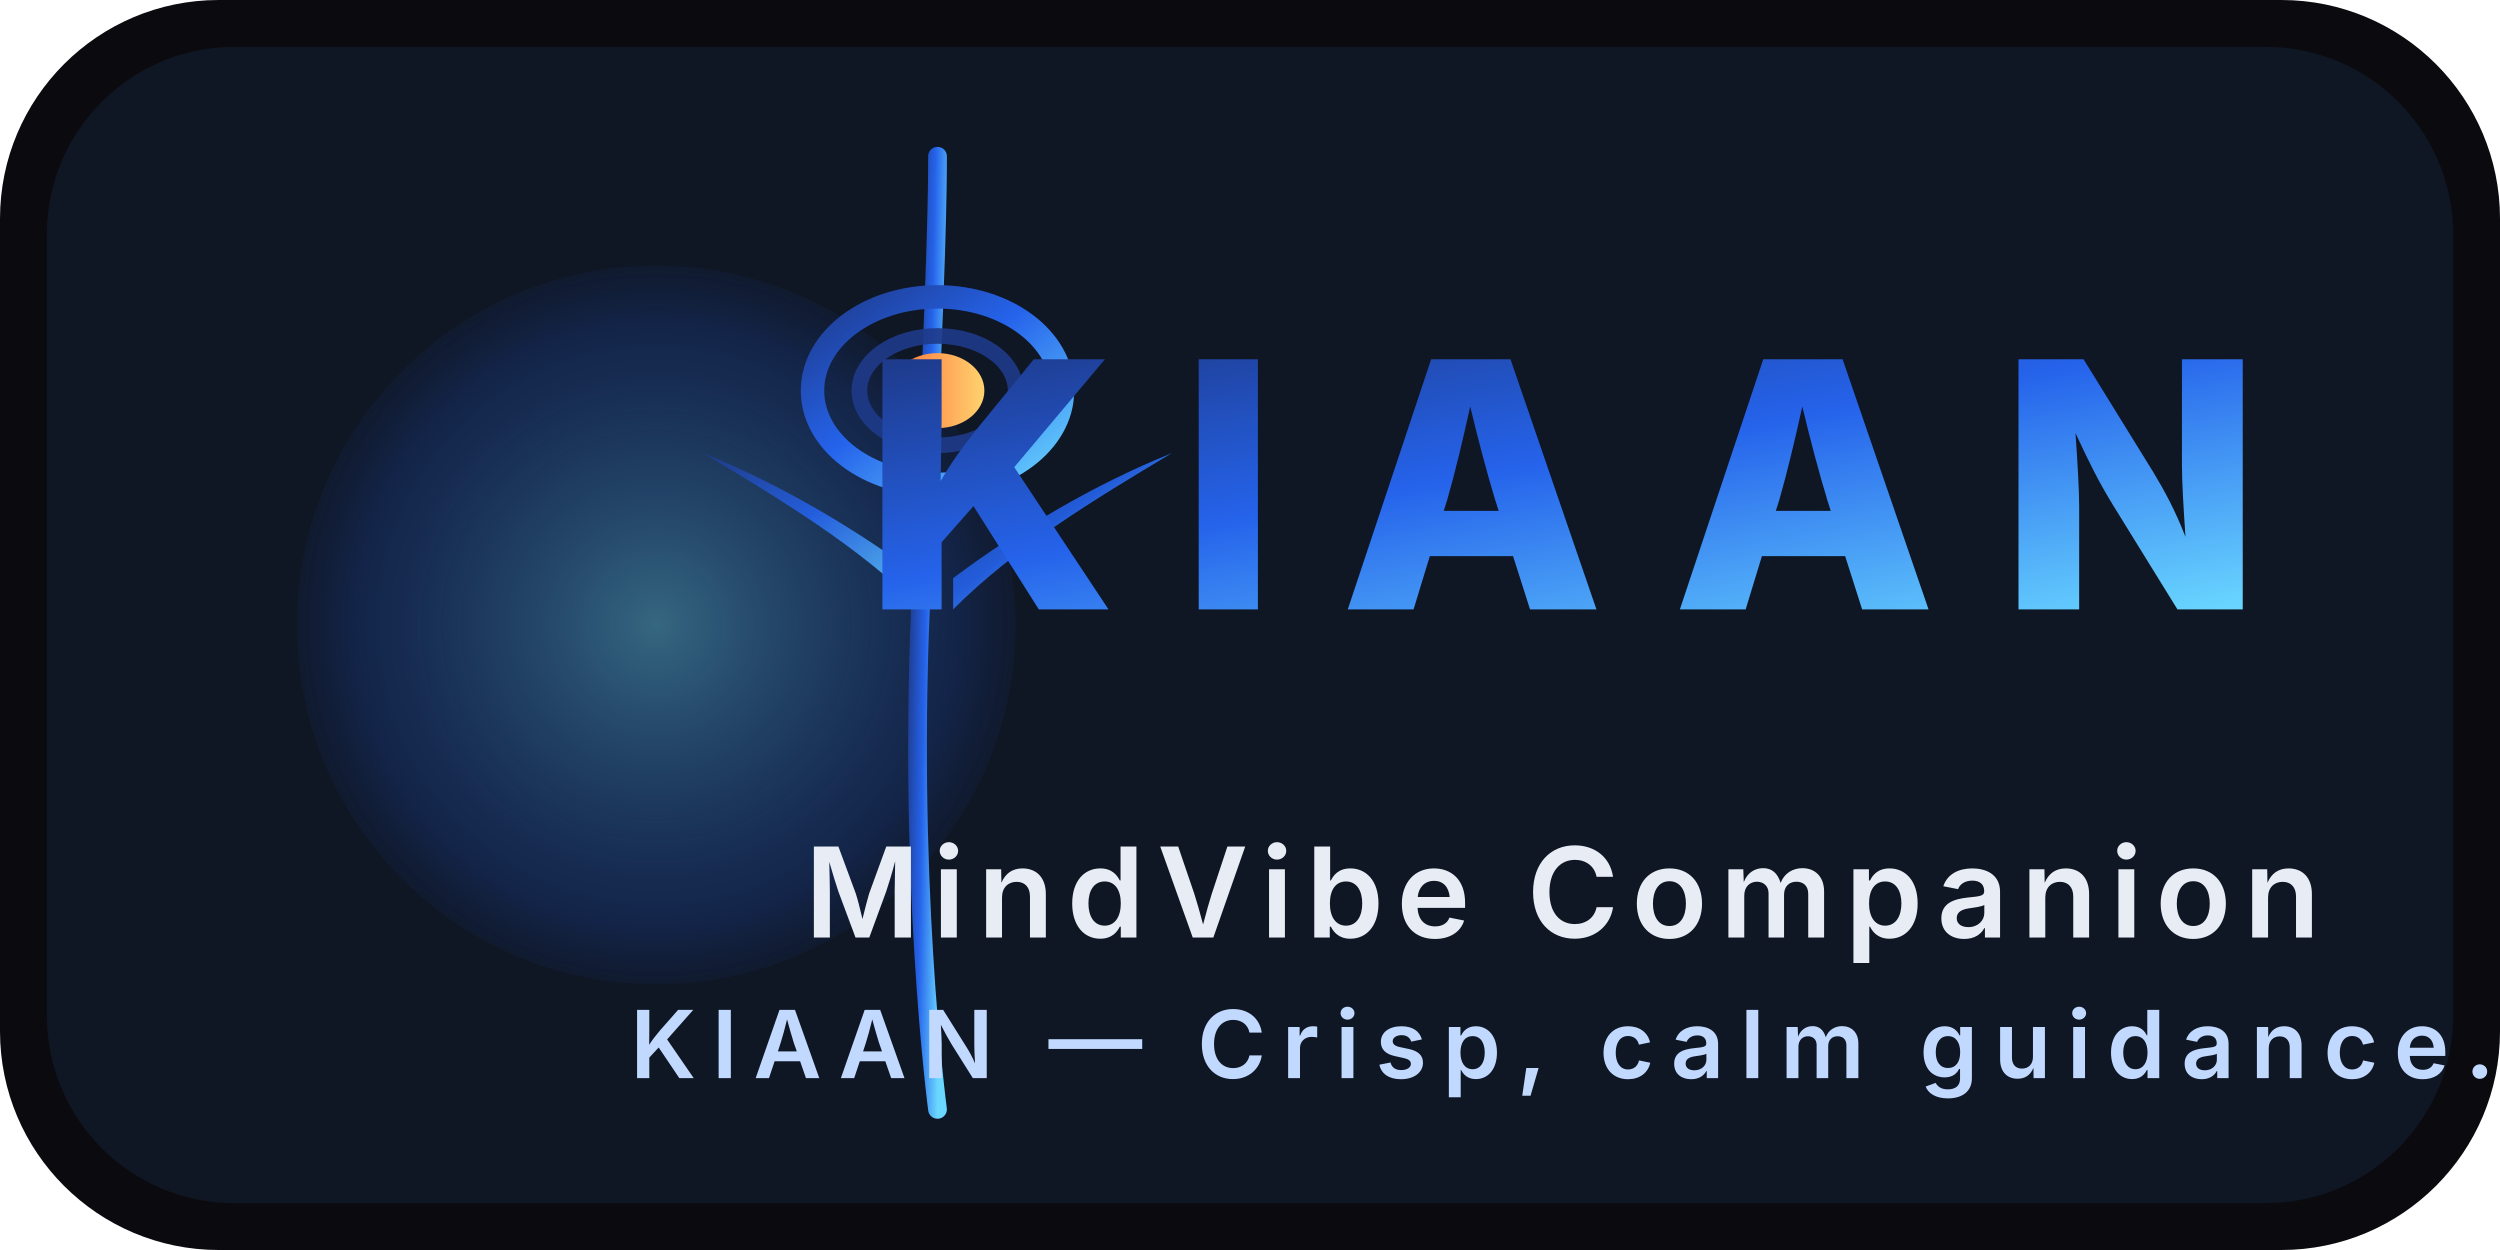
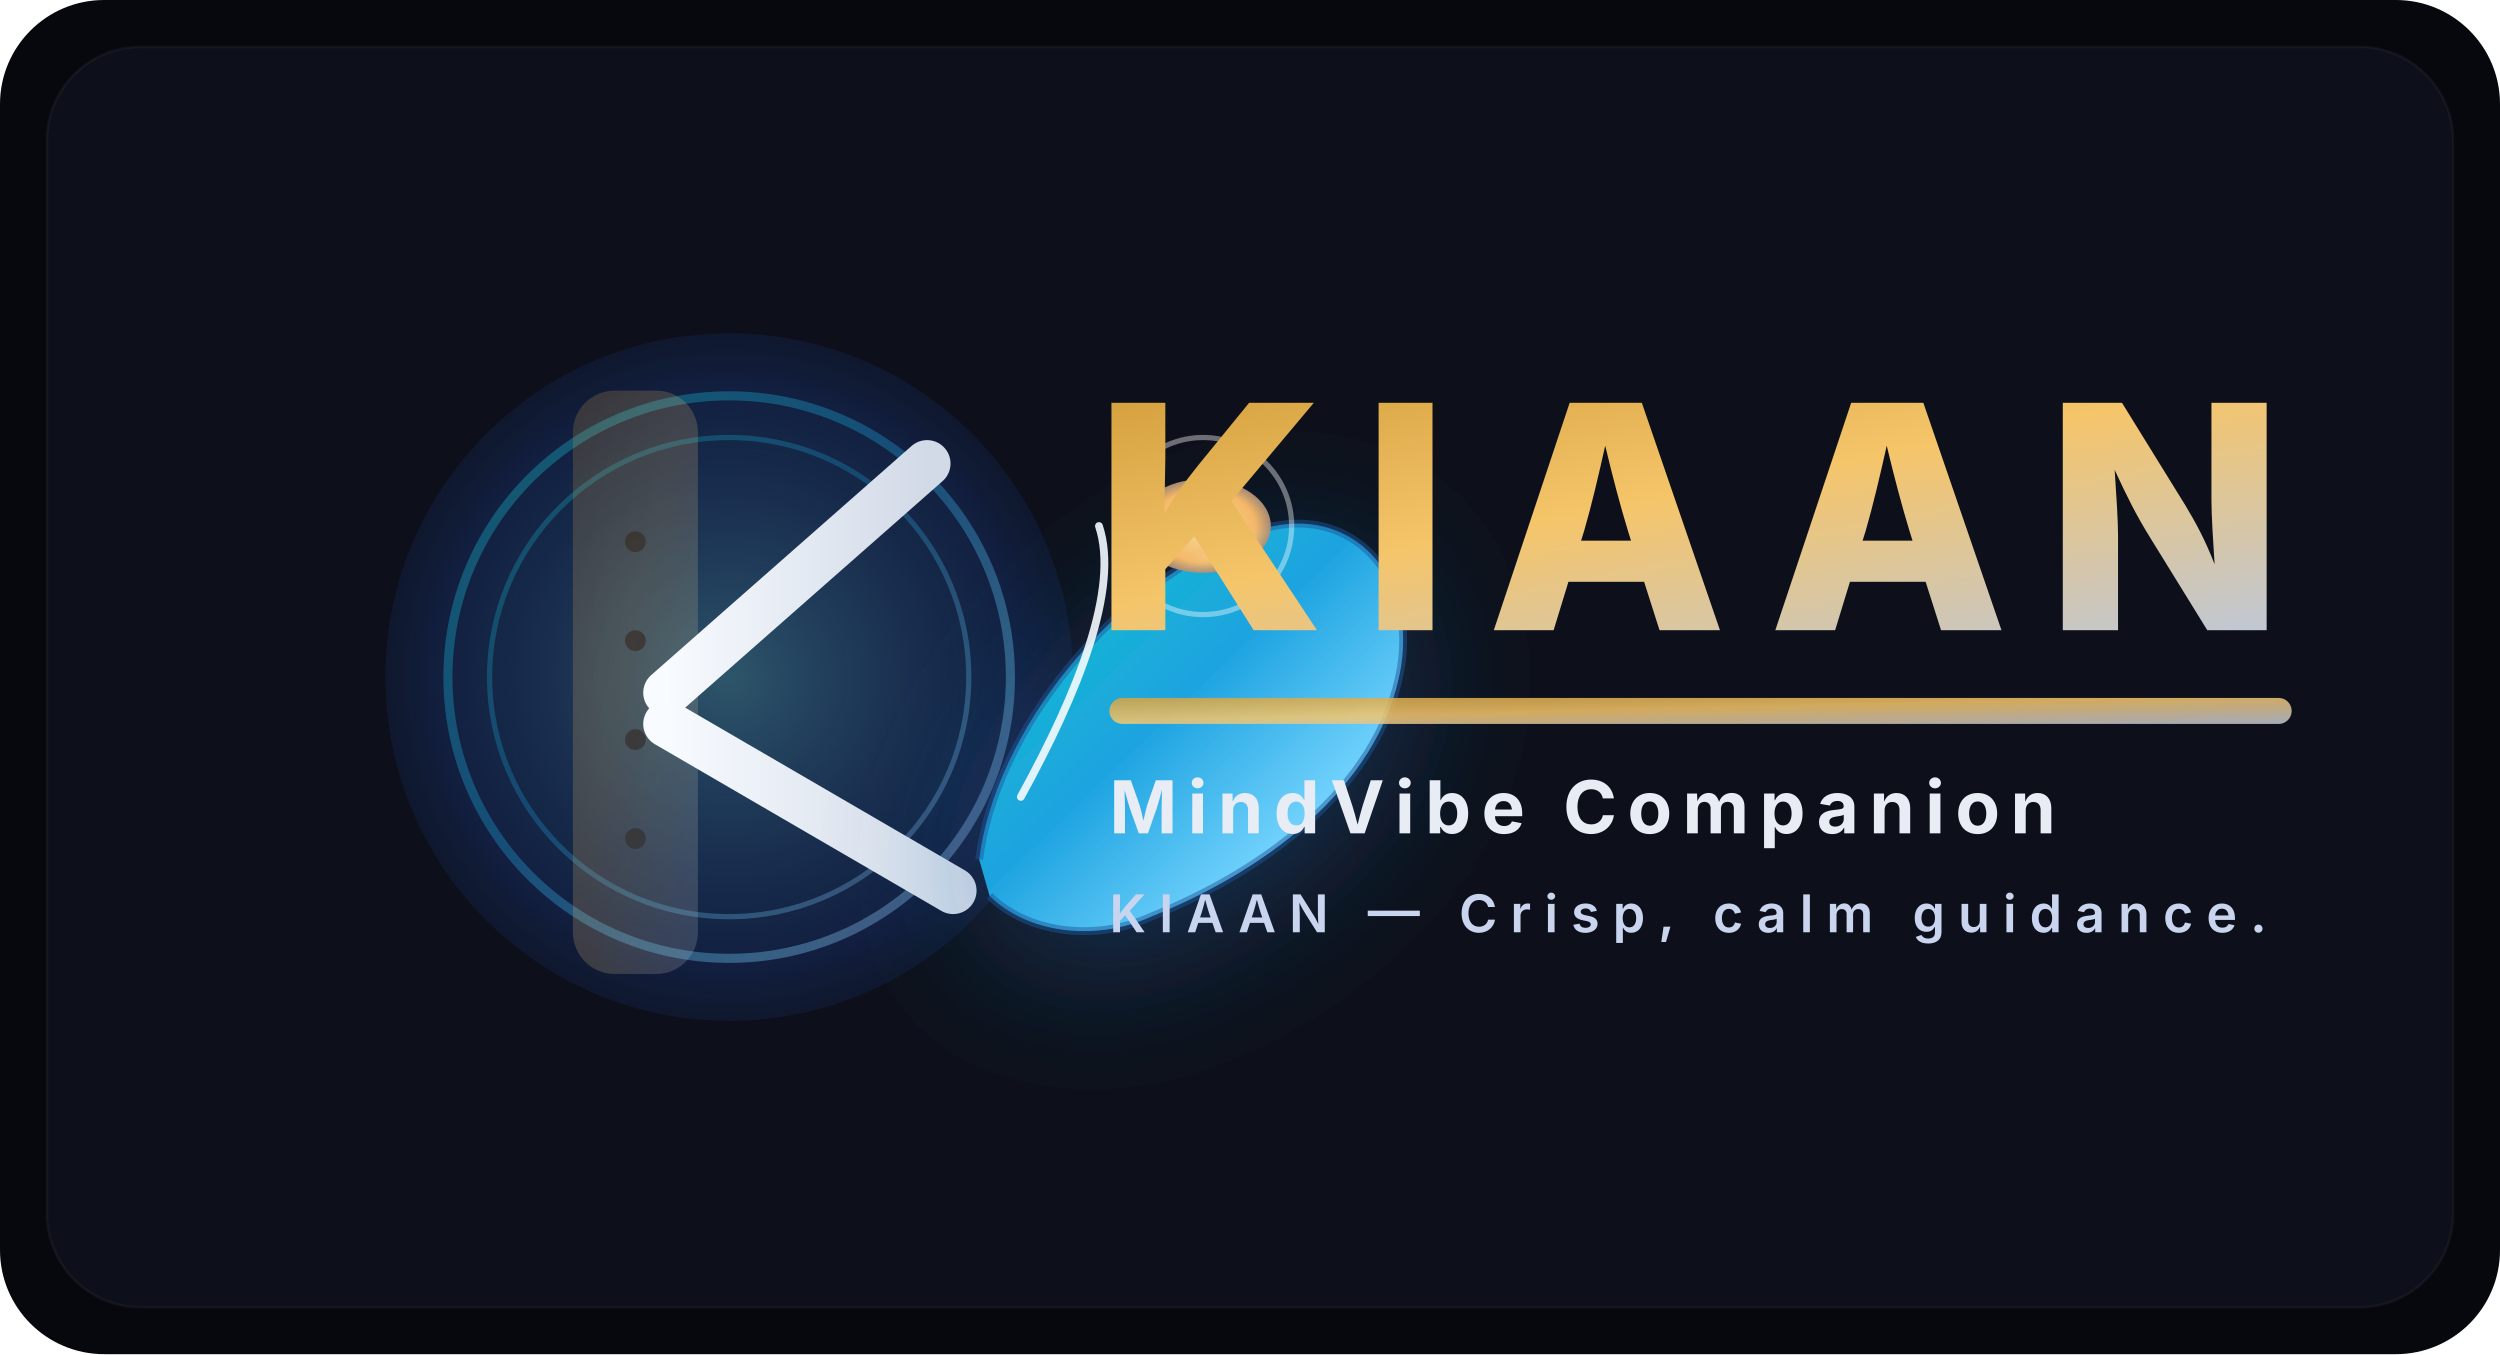
- <svg xmlns="http://www.w3.org/2000/svg" width="640" height="320" viewBox="0 0 320 160" fill="none">
+ <svg xmlns="http://www.w3.org/2000/svg" width="960" height="520" viewBox="0 0 960 520" fill="none" role="img" aria-label="KIAAN — MindVibe Companion premium logo">
  <defs>
-     <linearGradient id="resonance" x1="0%" y1="0%" x2="100%" y2="100%">
-       <stop offset="0%" stop-color="#1e3a8a" />
-       <stop offset="45%" stop-color="#2563eb" />
-       <stop offset="100%" stop-color="#6ad7ff" />
+     <linearGradient id="fluteGradient" x1="0%" y1="0%" x2="100%" y2="100%">
+       <stop offset="0%" stop-color="#d6a240" />
+       <stop offset="45%" stop-color="#f5c56a" />
+       <stop offset="100%" stop-color="#c0c7d4" />
    </linearGradient>
-     <linearGradient id="flute" x1="0%" y1="0%" x2="100%" y2="0%">
-       <stop offset="0%" stop-color="#ff7a3c" />
-       <stop offset="50%" stop-color="#ff9f52" />
-       <stop offset="100%" stop-color="#ffd36f" />
+     <linearGradient id="kArm" x1="0%" y1="0%" x2="100%" y2="0%">
+       <stop offset="0%" stop-color="#f8fbff" />
+       <stop offset="100%" stop-color="#d2dae7" />
    </linearGradient>
-     <radialGradient id="aura" cx="50%" cy="50%" r="60%">
-       <stop offset="0%" stop-color="rgba(106, 215, 255, 0.42)" />
-       <stop offset="70%" stop-color="rgba(37, 99, 235, 0.18)" />
-       <stop offset="100%" stop-color="rgba(15, 23, 42, 0)" />
+     <linearGradient id="featherGradient" x1="0%" y1="0%" x2="100%" y2="100%">
+       <stop offset="0%" stop-color="#12c8c7" />
+       <stop offset="45%" stop-color="#1ca3e0" />
+       <stop offset="78%" stop-color="#7ad6ff" />
+       <stop offset="100%" stop-color="#c5b7ff" />
+     </linearGradient>
+     <radialGradient id="featherEye" cx="50%" cy="50%" r="70%">
+       <stop offset="0%" stop-color="#ffe7a3" />
+       <stop offset="55%" stop-color="#ffbf6b" />
+       <stop offset="100%" stop-color="#1d3b8b" />
+     </radialGradient>
+     <radialGradient id="aura" cx="50%" cy="50%" r="70%">
+       <stop offset="0%" stop-color="rgba(106,215,255,0.35)" />
+       <stop offset="60%" stop-color="rgba(37,99,235,0.18)" />
+       <stop offset="100%" stop-color="rgba(6,9,18,0)" />
    </radialGradient>
  </defs>
-   <rect width="320" height="160" rx="28" fill="#0b0b0f" />
-   <rect x="6" y="6" width="308" height="148" rx="24" fill="#0f1624" />
-   <circle cx="84" cy="80" r="46" fill="url(#aura)" />
-   <g transform="translate(40 10)">
-     <path d="M80 132 C80 132, 76 102, 78 64 C80 22, 80 14, 80 10" stroke="url(#resonance)" stroke-width="2.4" stroke-linecap="round" fill="none" />
-     <path d="M78 64 C70 58, 60 52, 50 48 C60 54, 70 60, 78 68" fill="url(#resonance)" opacity="0.9" />
-     <path d="M82 64 C90 58, 100 52, 110 48 C100 54, 90 60, 82 68" fill="url(#resonance)" opacity="0.9" />
-     <ellipse cx="80" cy="40" rx="16" ry="12" fill="none" stroke="url(#resonance)" stroke-width="3" />
-     <ellipse cx="80" cy="40" rx="10" ry="7" fill="none" stroke="#1e3a8a" stroke-width="2" opacity="0.9" />
-     <ellipse cx="80" cy="40" rx="6" ry="4.8" fill="url(#flute)" />
+   <rect width="960" height="520" rx="40" fill="#07080d" />
+   <rect x="18" y="18" width="924" height="484" rx="36" fill="#0d101a" stroke="rgba(255,255,255,0.04)" />
+   <g transform="translate(120 90)">
+     <circle cx="160" cy="170" r="132" fill="url(#aura)" />
+     <circle cx="160" cy="170" r="108" stroke="url(#featherGradient)" stroke-width="3.5" opacity="0.35" />
+     <circle cx="160" cy="170" r="92" stroke="url(#featherGradient)" stroke-width="2" opacity="0.28" />
+     <line x1="124" y1="66" x2="124" y2="274" stroke="url(#fluteGradient)" stroke-width="18" stroke-linecap="round" />
+     <g fill="#0b1020" opacity="0.82">
+       <circle cx="124" cy="118" r="4" />
+       <circle cx="124" cy="156" r="4" />
+       <circle cx="124" cy="194" r="4" />
+       <circle cx="124" cy="232" r="4" />
+     </g>
+     <rect x="100" y="60" width="48" height="224" rx="16" fill="url(#fluteGradient)" opacity="0.2" />
+     <path d="M136 176 L236 88" stroke="url(#kArm)" stroke-width="18" stroke-linecap="round" />
+     <path d="M136 188 L246 252" stroke="url(#kArm)" stroke-width="18" stroke-linecap="round" />
+     <g transform="translate(210 16)">
+       <path d="M46 224 C52 176 96 118 152 98 C186 86 214 112 208 150 C200 198 152 230 112 246 C90 256 64 252 50 238" fill="url(#featherGradient)" stroke="rgba(27,86,152,0.48)" stroke-width="3" filter="drop-shadow(0 12px 30px rgba(32,120,190,0.38))" />
+       <path d="M92 96 C100 120 84 160 62 200" stroke="#f5fbff" stroke-width="3" stroke-linecap="round" opacity="0.9" />
+       <ellipse cx="132" cy="96" rx="26" ry="18" fill="url(#featherEye)" opacity="0.95" />
+       <circle cx="132" cy="96" r="34" stroke="rgba(255,255,255,0.65)" stroke-width="2" opacity="0.6" />
+     </g>
  </g>
-   <text x="200" y="78" text-anchor="middle" fill="url(#resonance)" font-family="'Manrope', 'Inter', sans-serif" font-weight="800" font-size="44" letter-spacing="8">KIAAN</text>
-   <line x1="116" y1="96" x2="284" y2="96" stroke="url(#flute)" stroke-width="5" stroke-linecap="round" />
-   <text x="200" y="120" text-anchor="middle" fill="#e8edf5" font-family="'Inter', 'Manrope', sans-serif" font-weight="600" font-size="16" letter-spacing="1.6">MindVibe Companion</text>
-   <text x="200" y="138" text-anchor="middle" fill="#c2d9ff" font-family="'Inter', 'Manrope', sans-serif" font-weight="600" font-size="12" letter-spacing="2">KIAAN — Crisp, calm guidance.</text>
+   <g transform="translate(420 132)">
+     <text x="0" y="110" fill="url(#fluteGradient)" font-family="'Plus Jakarta Sans','Inter','Manrope',sans-serif" font-weight="800" font-size="120" letter-spacing="14">KIAAN</text>
+     <rect x="6" y="136" width="454" height="10" rx="5" fill="url(#fluteGradient)" opacity="0.85" />
+     <text x="6" y="188" fill="#e8edf5" font-family="'Plus Jakarta Sans','Inter','Manrope',sans-serif" font-weight="700" font-size="28" letter-spacing="4">MindVibe Companion</text>
+     <text x="6" y="226" fill="#c9d5ee" font-family="'Plus Jakarta Sans','Inter','Manrope',sans-serif" font-weight="600" font-size="20" letter-spacing="5">KIAAN — Crisp, calm guidance.</text>
+   </g>
</svg>
